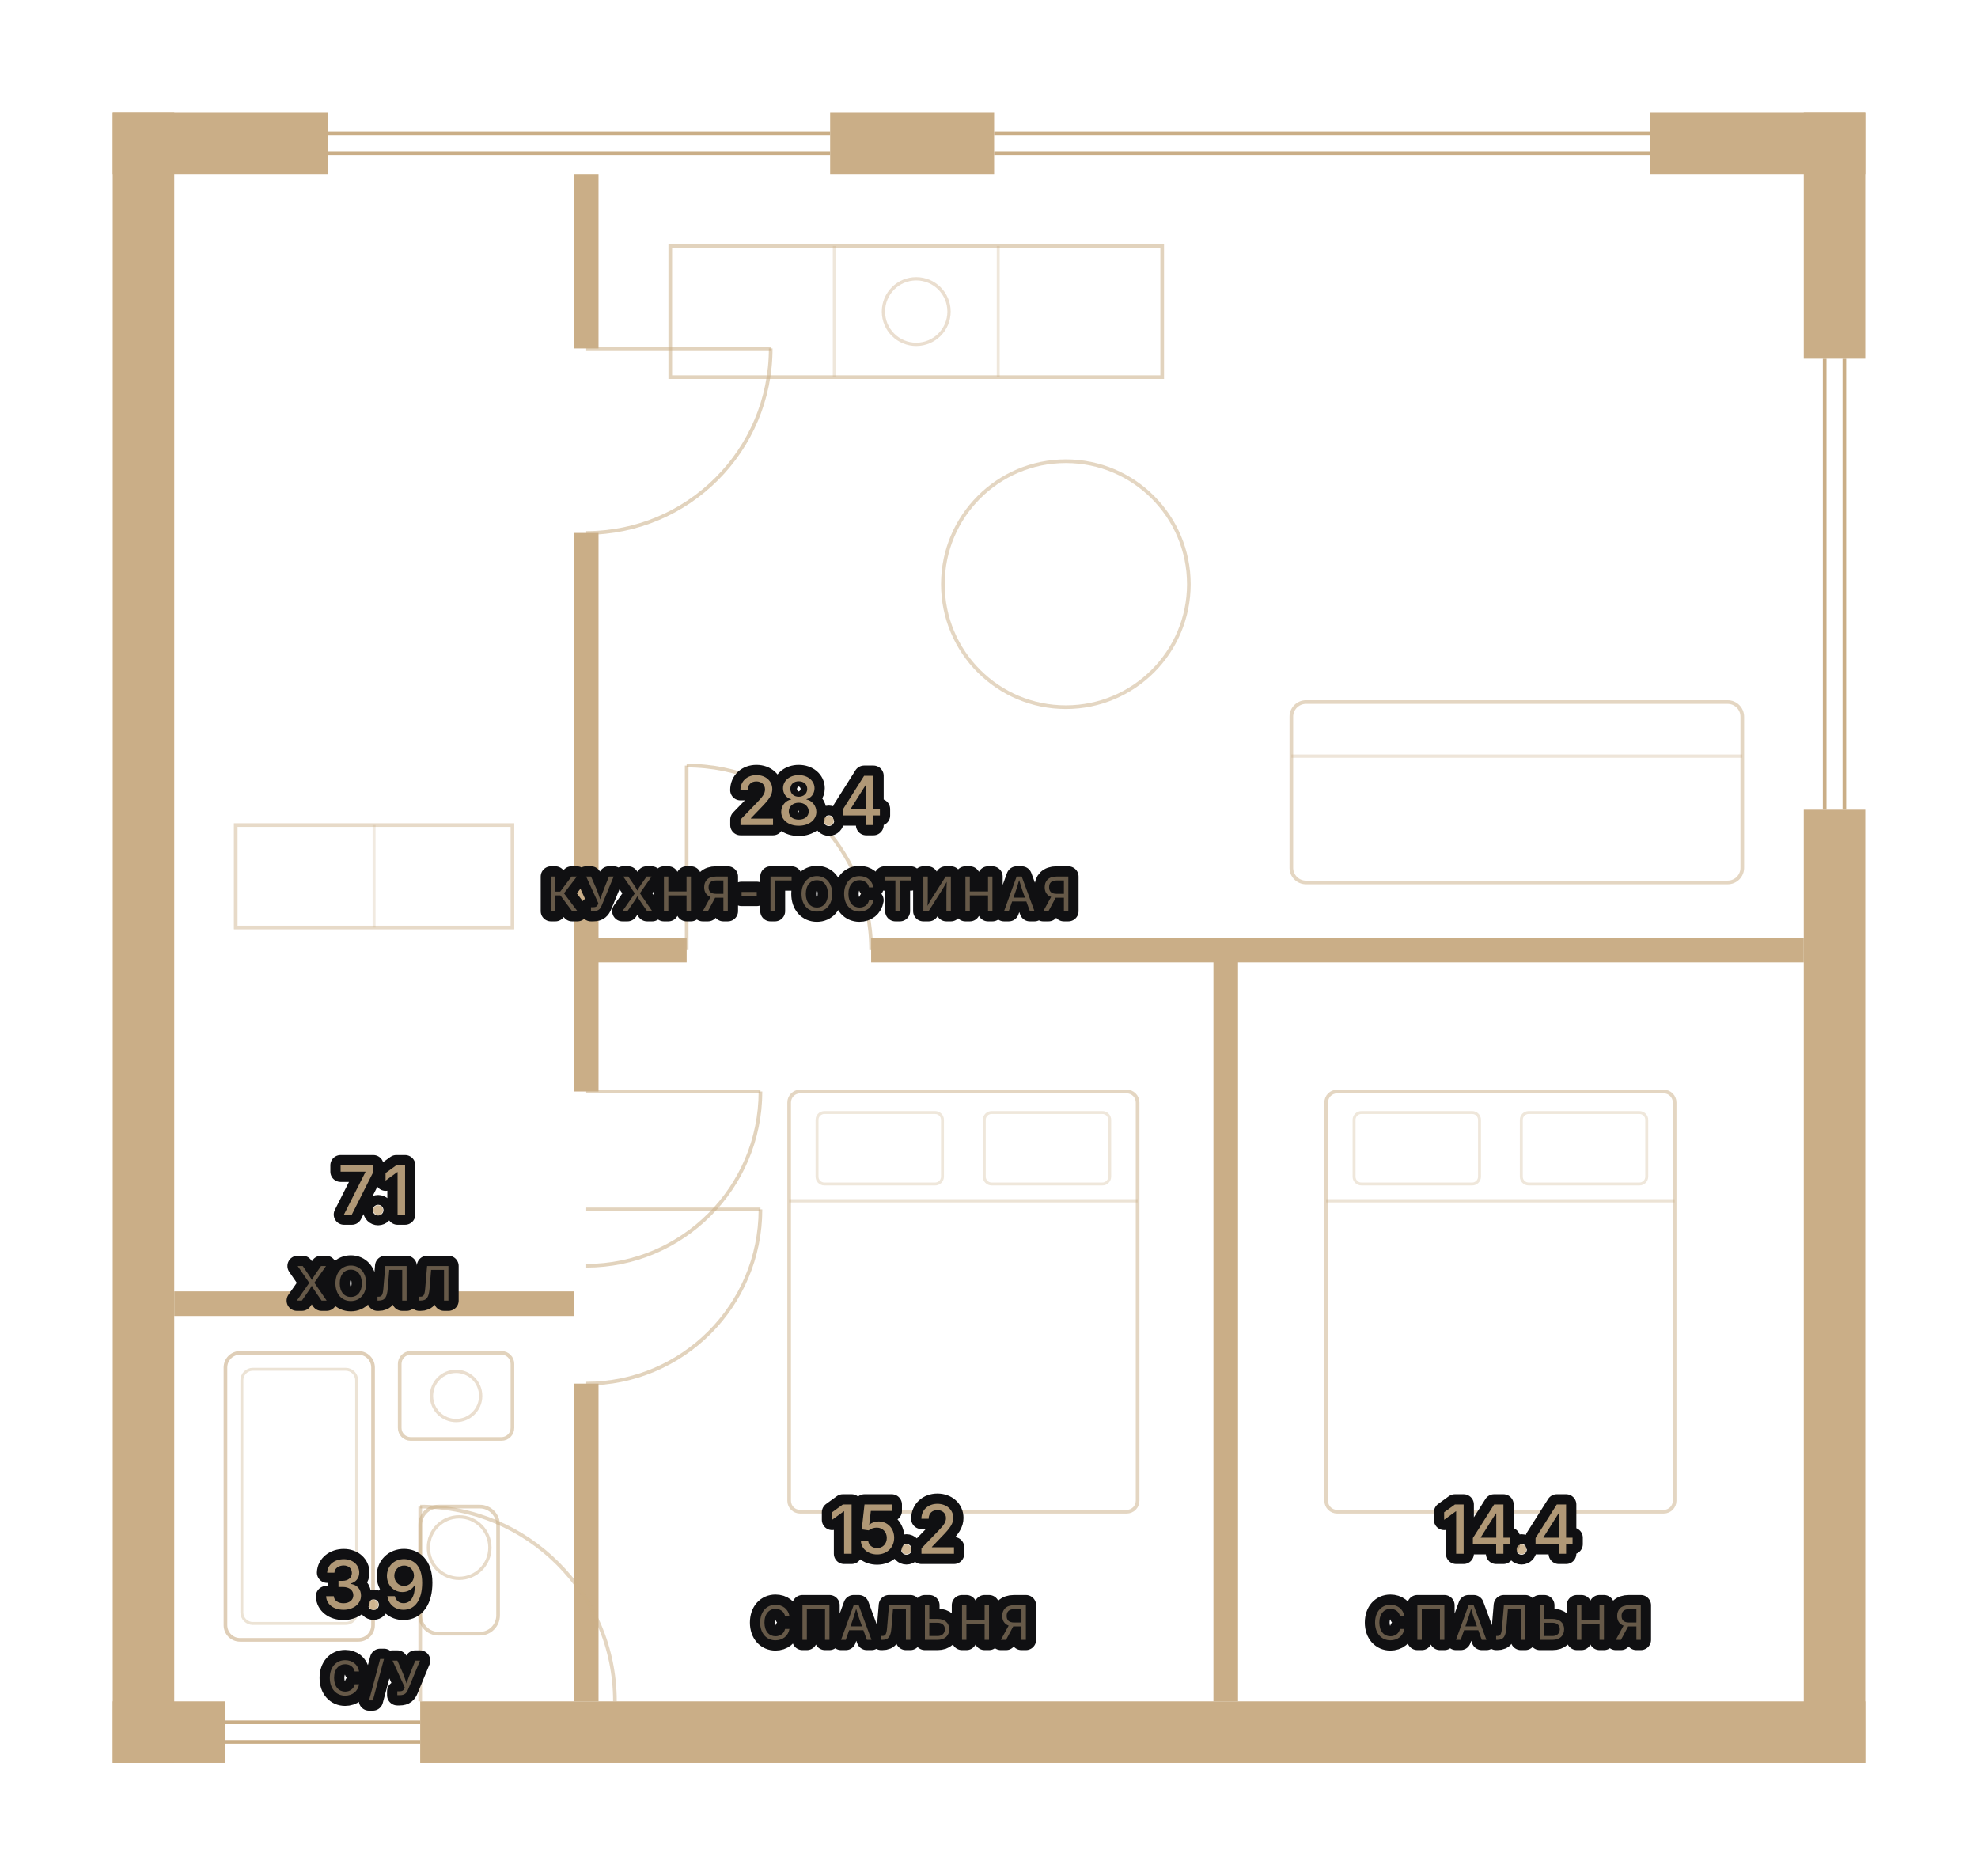
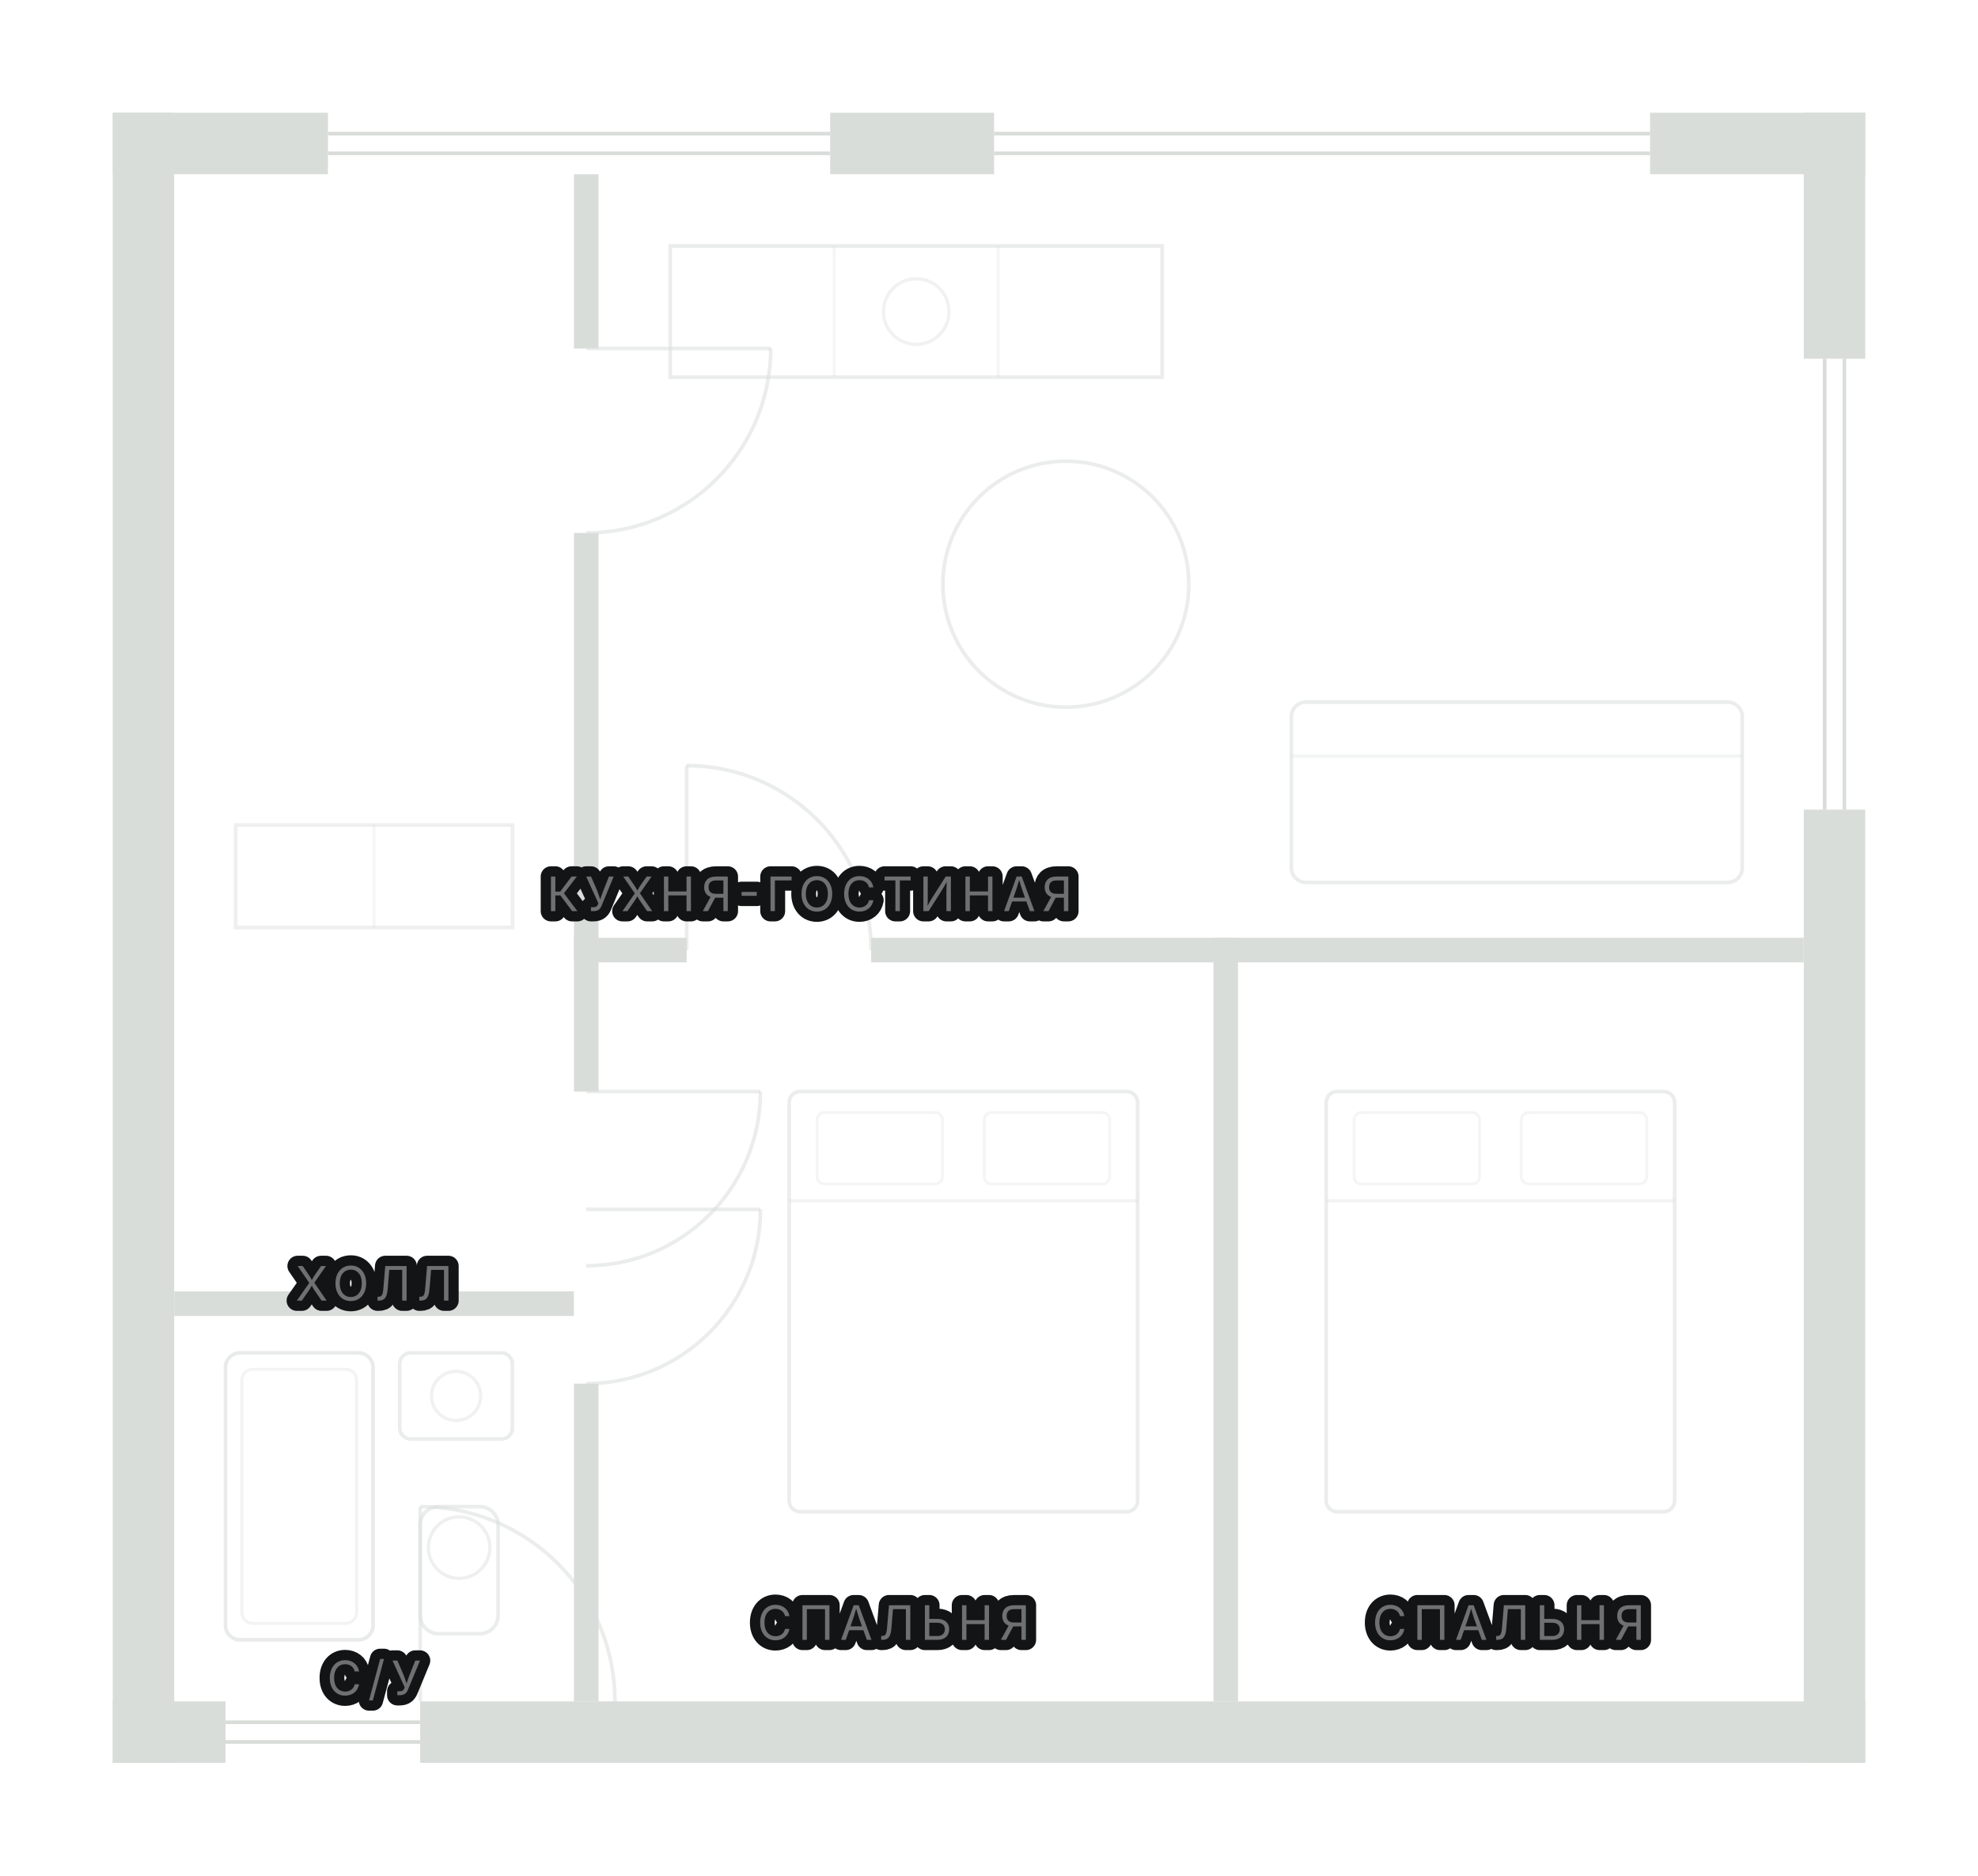
<svg xmlns="http://www.w3.org/2000/svg" viewBox="0 0 540.4 512.4" width="540.4" height="512.4" role="img" aria-label="Планировка">
  <g transform="translate(30.8,30.8)">
-     <rect x="0.0" y="0.0" width="58.8" height="16.8" fill="#caae87" />
-     <rect x="196.0" y="0.0" width="44.8" height="16.8" fill="#caae87" />
-     <rect x="420.0" y="0.0" width="58.8" height="16.8" fill="#caae87" />
-     <rect x="0.0" y="434.0" width="30.8" height="16.8" fill="#caae87" />
-     <rect x="84.0" y="434.0" width="394.8" height="16.8" fill="#caae87" />
-     <rect x="0.0" y="0.0" width="16.8" height="450.8" fill="#caae87" />
-     <rect x="462.0" y="0.0" width="16.8" height="67.2" fill="#caae87" />
-     <rect x="462.0" y="190.4" width="16.8" height="260.4" fill="#caae87" />
-     <line x1="58.8" y1="5.71" x2="196.0" y2="5.71" stroke="#caae87" stroke-width="1" stroke-opacity="1.0" />
-     <line x1="58.8" y1="11.09" x2="196.0" y2="11.09" stroke="#caae87" stroke-width="1" stroke-opacity="1.0" />
-     <line x1="240.8" y1="5.71" x2="420.0" y2="5.71" stroke="#caae87" stroke-width="1" stroke-opacity="1.0" />
-     <line x1="240.8" y1="11.09" x2="420.0" y2="11.09" stroke="#caae87" stroke-width="1" stroke-opacity="1.0" />
-     <line x1="467.71" y1="67.2" x2="467.71" y2="190.4" stroke="#caae87" stroke-width="1" stroke-opacity="1.0" />
-     <line x1="473.09" y1="67.2" x2="473.09" y2="190.4" stroke="#caae87" stroke-width="1" stroke-opacity="1.0" />
-     <line x1="30.8" y1="439.71" x2="84.0" y2="439.71" stroke="#caae87" stroke-width="1" stroke-opacity="1.0" />
-     <line x1="30.8" y1="445.09" x2="84.0" y2="445.09" stroke="#caae87" stroke-width="1" stroke-opacity="1.0" />
-     <rect x="126.0" y="16.8" width="6.72" height="47.6" fill="#caae87" />
-     <rect x="126.0" y="114.8" width="6.72" height="152.6" fill="#caae87" />
-     <rect x="126.0" y="347.2" width="6.72" height="86.8" fill="#caae87" />
-     <path d="M179.76,64.4 A50.4,50.4 0 0 1 129.36,114.8" fill="none" stroke="#caae87" stroke-width="1" stroke-opacity="0.55" />
-     <line x1="129.36" y1="64.4" x2="179.76" y2="64.4" stroke="#caae87" stroke-width="1" stroke-opacity="0.55" />
-     <path d="M176.96,267.4 A47.6,47.6 0 0 1 129.36,315.0" fill="none" stroke="#caae87" stroke-width="1" stroke-opacity="0.55" />
-     <line x1="129.36" y1="267.4" x2="176.96" y2="267.4" stroke="#caae87" stroke-width="1" stroke-opacity="0.55" />
-     <path d="M176.96,299.6 A47.6,47.6 0 0 1 129.36,347.2" fill="none" stroke="#caae87" stroke-width="1" stroke-opacity="0.55" />
-     <line x1="129.36" y1="299.6" x2="176.96" y2="299.6" stroke="#caae87" stroke-width="1" stroke-opacity="0.55" />
-     <rect x="126.0" y="225.4" width="30.8" height="6.72" fill="#caae87" />
-     <rect x="207.2" y="225.4" width="254.8" height="6.72" fill="#caae87" />
-     <path d="M156.8,178.36 A50.4,50.4 0 0 1 207.2,228.76" fill="none" stroke="#caae87" stroke-width="1" stroke-opacity="0.55" />
-     <line x1="156.8" y1="228.76" x2="156.8" y2="178.36" stroke="#caae87" stroke-width="1" stroke-opacity="0.55" />
-     <rect x="16.8" y="322.0" width="109.2" height="6.72" fill="#caae87" />
-     <rect x="300.72" y="225.4" width="6.72" height="208.6" fill="#caae87" />
-     <path d="M84.0,380.8 A53.2,53.2 0 0 1 137.2,434.0" fill="none" stroke="#caae87" stroke-width="1" stroke-opacity="0.5" />
-     <line x1="84.0" y1="434.0" x2="84.0" y2="380.8" stroke="#caae87" stroke-width="1" stroke-opacity="0.5" />
-     <rect x="152.32" y="36.4" width="134.4" height="35.84" rx="0" fill="none" stroke="#caae87" stroke-width="1" stroke-opacity="0.55" />
-     <line x1="197.12" y1="36.4" x2="197.12" y2="72.24" stroke="#caae87" stroke-width="0.8" stroke-opacity="0.3" />
-     <line x1="241.92" y1="36.4" x2="241.92" y2="72.24" stroke="#caae87" stroke-width="0.8" stroke-opacity="0.3" />
-     <circle cx="219.52" cy="54.32" r="8.96" fill="none" stroke="#caae87" stroke-width="0.9" stroke-opacity="0.4" />
-     <circle cx="260.4" cy="128.8" r="33.6" fill="none" stroke="#caae87" stroke-width="1" stroke-opacity="0.5" />
-     <rect x="322.0" y="161.0" width="123.2" height="49.28" rx="4" fill="none" stroke="#caae87" stroke-width="1" stroke-opacity="0.5" />
-     <line x1="322.0" y1="175.78" x2="445.2" y2="175.78" stroke="#caae87" stroke-width="0.9" stroke-opacity="0.32" />
-     <rect x="184.8" y="267.4" width="95.2" height="114.8" rx="3" fill="none" stroke="#caae87" stroke-width="1" stroke-opacity="0.5" />
-     <line x1="184.8" y1="297.25" x2="280.0" y2="297.25" stroke="#caae87" stroke-width="0.9" stroke-opacity="0.35" />
-     <rect x="192.42" y="273.14" width="34.27" height="19.52" rx="2" fill="none" stroke="#caae87" stroke-width="0.8" stroke-opacity="0.3" />
-     <rect x="238.11" y="273.14" width="34.27" height="19.52" rx="2" fill="none" stroke="#caae87" stroke-width="0.8" stroke-opacity="0.3" />
-     <rect x="331.52" y="267.4" width="95.2" height="114.8" rx="3" fill="none" stroke="#caae87" stroke-width="1" stroke-opacity="0.5" />
-     <line x1="331.52" y1="297.25" x2="426.72" y2="297.25" stroke="#caae87" stroke-width="0.9" stroke-opacity="0.35" />
-     <rect x="339.14" y="273.14" width="34.27" height="19.52" rx="2" fill="none" stroke="#caae87" stroke-width="0.8" stroke-opacity="0.3" />
-     <rect x="384.83" y="273.14" width="34.27" height="19.52" rx="2" fill="none" stroke="#caae87" stroke-width="0.8" stroke-opacity="0.3" />
-     <rect x="33.6" y="194.6" width="75.6" height="28.0" rx="0" fill="none" stroke="#caae87" stroke-width="1" stroke-opacity="0.45" />
-     <line x1="71.4" y1="194.6" x2="71.4" y2="222.6" stroke="#caae87" stroke-width="0.8" stroke-opacity="0.26" />
-     <rect x="30.8" y="338.8" width="40.32" height="78.4" rx="4" fill="none" stroke="#caae87" stroke-width="1" stroke-opacity="0.6" />
-     <rect x="35.28" y="343.28" width="31.36" height="69.44" rx="3" fill="none" stroke="#caae87" stroke-width="0.8" stroke-opacity="0.35" />
-     <rect x="84.0" y="380.8" width="21.28" height="34.72" rx="5" fill="none" stroke="#caae87" stroke-width="1" stroke-opacity="0.55" />
-     <circle cx="94.64" cy="392.0" r="8.4" fill="none" stroke="#caae87" stroke-width="0.9" stroke-opacity="0.45" />
-     <rect x="78.4" y="338.8" width="30.8" height="23.52" rx="3" fill="none" stroke="#caae87" stroke-width="1" stroke-opacity="0.55" />
-     <circle cx="93.8" cy="350.56" r="6.72" fill="none" stroke="#caae87" stroke-width="0.9" stroke-opacity="0.4" />
-     <text x="190.4" y="194.6" text-anchor="middle" stroke="#101012" stroke-width="5.6" paint-order="stroke" stroke-linejoin="round" font-family="Manrope,Inter,sans-serif" font-size="18.5" font-weight="500" fill="#caae87" fill-opacity=".86">28.4</text>
-     <text x="190.4" y="218.12" text-anchor="middle" stroke="#101012" stroke-width="5.6" paint-order="stroke" stroke-linejoin="round" font-family="Manrope,Inter,sans-serif" font-size="13" letter-spacing="1.7" fill="#caae87" fill-opacity=".46">КУХНЯ-ГОСТИНАЯ</text>
-     <text x="213.36" y="393.68" text-anchor="middle" stroke="#101012" stroke-width="5.6" paint-order="stroke" stroke-linejoin="round" font-family="Manrope,Inter,sans-serif" font-size="18.5" font-weight="500" fill="#caae87" fill-opacity=".86">15.2</text>
-     <text x="213.36" y="417.2" text-anchor="middle" stroke="#101012" stroke-width="5.6" paint-order="stroke" stroke-linejoin="round" font-family="Manrope,Inter,sans-serif" font-size="13" letter-spacing="1.7" fill="#caae87" fill-opacity=".46">СПАЛЬНЯ</text>
-     <text x="381.36" y="393.68" text-anchor="middle" stroke="#101012" stroke-width="5.6" paint-order="stroke" stroke-linejoin="round" font-family="Manrope,Inter,sans-serif" font-size="18.5" font-weight="500" fill="#caae87" fill-opacity=".86">14.4</text>
-     <text x="381.36" y="417.2" text-anchor="middle" stroke="#101012" stroke-width="5.6" paint-order="stroke" stroke-linejoin="round" font-family="Manrope,Inter,sans-serif" font-size="13" letter-spacing="1.7" fill="#caae87" fill-opacity=".46">СПАЛЬНЯ</text>
-     <text x="71.4" y="301.0" text-anchor="middle" stroke="#101012" stroke-width="5.6" paint-order="stroke" stroke-linejoin="round" font-family="Manrope,Inter,sans-serif" font-size="18.5" font-weight="500" fill="#caae87" fill-opacity=".86">7.1</text>
-     <text x="71.4" y="324.52" text-anchor="middle" stroke="#101012" stroke-width="5.6" paint-order="stroke" stroke-linejoin="round" font-family="Manrope,Inter,sans-serif" font-size="13" letter-spacing="1.7" fill="#caae87" fill-opacity=".46">ХОЛЛ</text>
-     <text x="71.4" y="408.8" text-anchor="middle" stroke="#101012" stroke-width="5.6" paint-order="stroke" stroke-linejoin="round" font-family="Manrope,Inter,sans-serif" font-size="18.5" font-weight="500" fill="#caae87" fill-opacity=".86">3.9</text>
-     <text x="71.4" y="432.32" text-anchor="middle" stroke="#101012" stroke-width="5.6" paint-order="stroke" stroke-linejoin="round" font-family="Manrope,Inter,sans-serif" font-size="13" letter-spacing="1.7" fill="#caae87" fill-opacity=".46">С/У</text>
+     <rect x="0.0" y="0.0" width="58.8" height="16.8" fill="#D9DDDA" />
+     <rect x="196.0" y="0.0" width="44.8" height="16.8" fill="#D9DDDA" />
+     <rect x="420.0" y="0.0" width="58.8" height="16.8" fill="#D9DDDA" />
+     <rect x="0.0" y="434.0" width="30.8" height="16.8" fill="#D9DDDA" />
+     <rect x="84.0" y="434.0" width="394.8" height="16.8" fill="#D9DDDA" />
+     <rect x="0.0" y="0.0" width="16.8" height="450.8" fill="#D9DDDA" />
+     <rect x="462.0" y="0.0" width="16.8" height="67.2" fill="#D9DDDA" />
+     <rect x="462.0" y="190.4" width="16.8" height="260.4" fill="#D9DDDA" />
+     <line x1="58.8" y1="5.71" x2="196.0" y2="5.71" stroke="#D9DDDA" stroke-width="1" stroke-opacity="1.0" />
+     <line x1="58.8" y1="11.09" x2="196.0" y2="11.09" stroke="#D9DDDA" stroke-width="1" stroke-opacity="1.0" />
+     <line x1="240.8" y1="5.71" x2="420.0" y2="5.71" stroke="#D9DDDA" stroke-width="1" stroke-opacity="1.0" />
+     <line x1="240.8" y1="11.09" x2="420.0" y2="11.09" stroke="#D9DDDA" stroke-width="1" stroke-opacity="1.0" />
+     <line x1="467.71" y1="67.2" x2="467.71" y2="190.4" stroke="#D9DDDA" stroke-width="1" stroke-opacity="1.0" />
+     <line x1="473.09" y1="67.2" x2="473.09" y2="190.4" stroke="#D9DDDA" stroke-width="1" stroke-opacity="1.0" />
+     <line x1="30.8" y1="439.71" x2="84.0" y2="439.71" stroke="#D9DDDA" stroke-width="1" stroke-opacity="1.0" />
+     <line x1="30.8" y1="445.09" x2="84.0" y2="445.09" stroke="#D9DDDA" stroke-width="1" stroke-opacity="1.0" />
+     <rect x="126.0" y="16.8" width="6.72" height="47.6" fill="#D9DDDA" />
+     <rect x="126.0" y="114.8" width="6.72" height="152.6" fill="#D9DDDA" />
+     <rect x="126.0" y="347.2" width="6.72" height="86.8" fill="#D9DDDA" />
+     <path d="M179.76,64.4 A50.4,50.4 0 0 1 129.36,114.8" fill="none" stroke="#D9DDDA" stroke-width="1" stroke-opacity="0.55" />
+     <line x1="129.36" y1="64.4" x2="179.76" y2="64.4" stroke="#D9DDDA" stroke-width="1" stroke-opacity="0.55" />
+     <path d="M176.96,267.4 A47.6,47.6 0 0 1 129.36,315.0" fill="none" stroke="#D9DDDA" stroke-width="1" stroke-opacity="0.55" />
+     <line x1="129.36" y1="267.4" x2="176.96" y2="267.4" stroke="#D9DDDA" stroke-width="1" stroke-opacity="0.55" />
+     <path d="M176.96,299.6 A47.6,47.6 0 0 1 129.36,347.2" fill="none" stroke="#D9DDDA" stroke-width="1" stroke-opacity="0.55" />
+     <line x1="129.36" y1="299.6" x2="176.96" y2="299.6" stroke="#D9DDDA" stroke-width="1" stroke-opacity="0.55" />
+     <rect x="126.0" y="225.4" width="30.8" height="6.72" fill="#D9DDDA" />
+     <rect x="207.2" y="225.4" width="254.8" height="6.72" fill="#D9DDDA" />
+     <path d="M156.8,178.36 A50.4,50.4 0 0 1 207.2,228.76" fill="none" stroke="#D9DDDA" stroke-width="1" stroke-opacity="0.55" />
+     <line x1="156.8" y1="228.76" x2="156.8" y2="178.36" stroke="#D9DDDA" stroke-width="1" stroke-opacity="0.55" />
+     <rect x="16.8" y="322.0" width="109.2" height="6.72" fill="#D9DDDA" />
+     <rect x="300.72" y="225.4" width="6.72" height="208.6" fill="#D9DDDA" />
+     <path d="M84.0,380.8 A53.2,53.2 0 0 1 137.2,434.0" fill="none" stroke="#D9DDDA" stroke-width="1" stroke-opacity="0.5" />
+     <line x1="84.0" y1="434.0" x2="84.0" y2="380.8" stroke="#D9DDDA" stroke-width="1" stroke-opacity="0.5" />
+     <rect x="152.32" y="36.4" width="134.4" height="35.84" rx="0" fill="none" stroke="#D9DDDA" stroke-width="1" stroke-opacity="0.55" />
+     <line x1="197.12" y1="36.4" x2="197.12" y2="72.24" stroke="#D9DDDA" stroke-width="0.8" stroke-opacity="0.3" />
+     <line x1="241.92" y1="36.4" x2="241.92" y2="72.24" stroke="#D9DDDA" stroke-width="0.8" stroke-opacity="0.3" />
+     <circle cx="219.52" cy="54.32" r="8.96" fill="none" stroke="#D9DDDA" stroke-width="0.9" stroke-opacity="0.4" />
+     <circle cx="260.4" cy="128.8" r="33.6" fill="none" stroke="#D9DDDA" stroke-width="1" stroke-opacity="0.5" />
+     <rect x="322.0" y="161.0" width="123.2" height="49.28" rx="4" fill="none" stroke="#D9DDDA" stroke-width="1" stroke-opacity="0.5" />
+     <line x1="322.0" y1="175.78" x2="445.2" y2="175.78" stroke="#D9DDDA" stroke-width="0.9" stroke-opacity="0.32" />
+     <rect x="184.8" y="267.4" width="95.2" height="114.8" rx="3" fill="none" stroke="#D9DDDA" stroke-width="1" stroke-opacity="0.5" />
+     <line x1="184.8" y1="297.25" x2="280.0" y2="297.25" stroke="#D9DDDA" stroke-width="0.9" stroke-opacity="0.35" />
+     <rect x="192.42" y="273.14" width="34.27" height="19.52" rx="2" fill="none" stroke="#D9DDDA" stroke-width="0.8" stroke-opacity="0.3" />
+     <rect x="238.11" y="273.14" width="34.27" height="19.52" rx="2" fill="none" stroke="#D9DDDA" stroke-width="0.8" stroke-opacity="0.3" />
+     <rect x="331.52" y="267.4" width="95.2" height="114.8" rx="3" fill="none" stroke="#D9DDDA" stroke-width="1" stroke-opacity="0.5" />
+     <line x1="331.52" y1="297.25" x2="426.72" y2="297.25" stroke="#D9DDDA" stroke-width="0.9" stroke-opacity="0.35" />
+     <rect x="339.14" y="273.14" width="34.27" height="19.52" rx="2" fill="none" stroke="#D9DDDA" stroke-width="0.8" stroke-opacity="0.3" />
+     <rect x="384.83" y="273.14" width="34.27" height="19.52" rx="2" fill="none" stroke="#D9DDDA" stroke-width="0.8" stroke-opacity="0.3" />
+     <rect x="33.6" y="194.6" width="75.6" height="28.0" rx="0" fill="none" stroke="#D9DDDA" stroke-width="1" stroke-opacity="0.45" />
+     <line x1="71.4" y1="194.6" x2="71.4" y2="222.6" stroke="#D9DDDA" stroke-width="0.8" stroke-opacity="0.26" />
+     <rect x="30.8" y="338.8" width="40.32" height="78.4" rx="4" fill="none" stroke="#D9DDDA" stroke-width="1" stroke-opacity="0.6" />
+     <rect x="35.28" y="343.28" width="31.36" height="69.44" rx="3" fill="none" stroke="#D9DDDA" stroke-width="0.8" stroke-opacity="0.35" />
+     <rect x="84.0" y="380.8" width="21.28" height="34.72" rx="5" fill="none" stroke="#D9DDDA" stroke-width="1" stroke-opacity="0.55" />
+     <circle cx="94.64" cy="392.0" r="8.4" fill="none" stroke="#D9DDDA" stroke-width="0.9" stroke-opacity="0.45" />
+     <rect x="78.4" y="338.8" width="30.8" height="23.52" rx="3" fill="none" stroke="#D9DDDA" stroke-width="1" stroke-opacity="0.55" />
+     <circle cx="93.8" cy="350.56" r="6.72" fill="none" stroke="#D9DDDA" stroke-width="0.9" stroke-opacity="0.4" />
+     <text x="190.4" y="218.12" text-anchor="middle" stroke="#121416" stroke-width="5.6" paint-order="stroke" stroke-linejoin="round" font-family="Manrope,Inter,sans-serif" font-size="13" letter-spacing="1.7" fill="#D9DDDA" fill-opacity=".46">КУХНЯ-ГОСТИНАЯ</text>
+     <text x="213.36" y="417.2" text-anchor="middle" stroke="#121416" stroke-width="5.6" paint-order="stroke" stroke-linejoin="round" font-family="Manrope,Inter,sans-serif" font-size="13" letter-spacing="1.7" fill="#D9DDDA" fill-opacity=".46">СПАЛЬНЯ</text>
+     <text x="381.36" y="417.2" text-anchor="middle" stroke="#121416" stroke-width="5.6" paint-order="stroke" stroke-linejoin="round" font-family="Manrope,Inter,sans-serif" font-size="13" letter-spacing="1.7" fill="#D9DDDA" fill-opacity=".46">СПАЛЬНЯ</text>
+     <text x="71.4" y="324.52" text-anchor="middle" stroke="#121416" stroke-width="5.6" paint-order="stroke" stroke-linejoin="round" font-family="Manrope,Inter,sans-serif" font-size="13" letter-spacing="1.7" fill="#D9DDDA" fill-opacity=".46">ХОЛЛ</text>
+     <text x="71.4" y="432.32" text-anchor="middle" stroke="#121416" stroke-width="5.6" paint-order="stroke" stroke-linejoin="round" font-family="Manrope,Inter,sans-serif" font-size="13" letter-spacing="1.7" fill="#D9DDDA" fill-opacity=".46">С/У</text>
  </g>
</svg>
